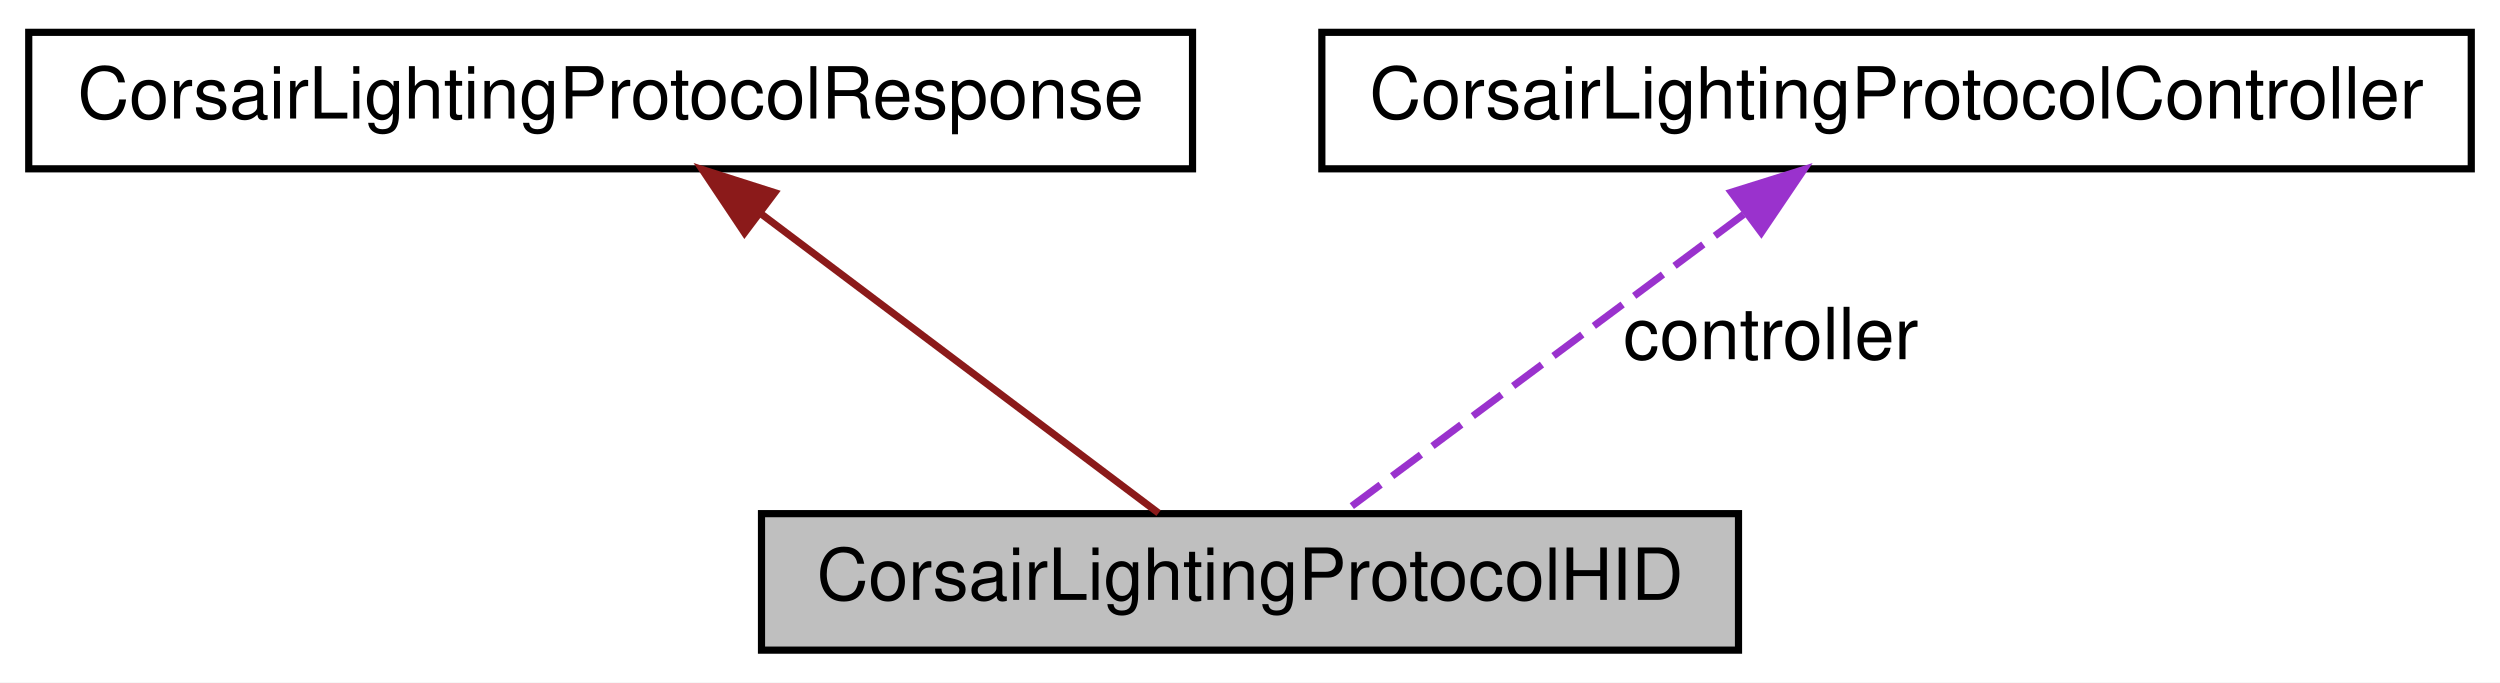
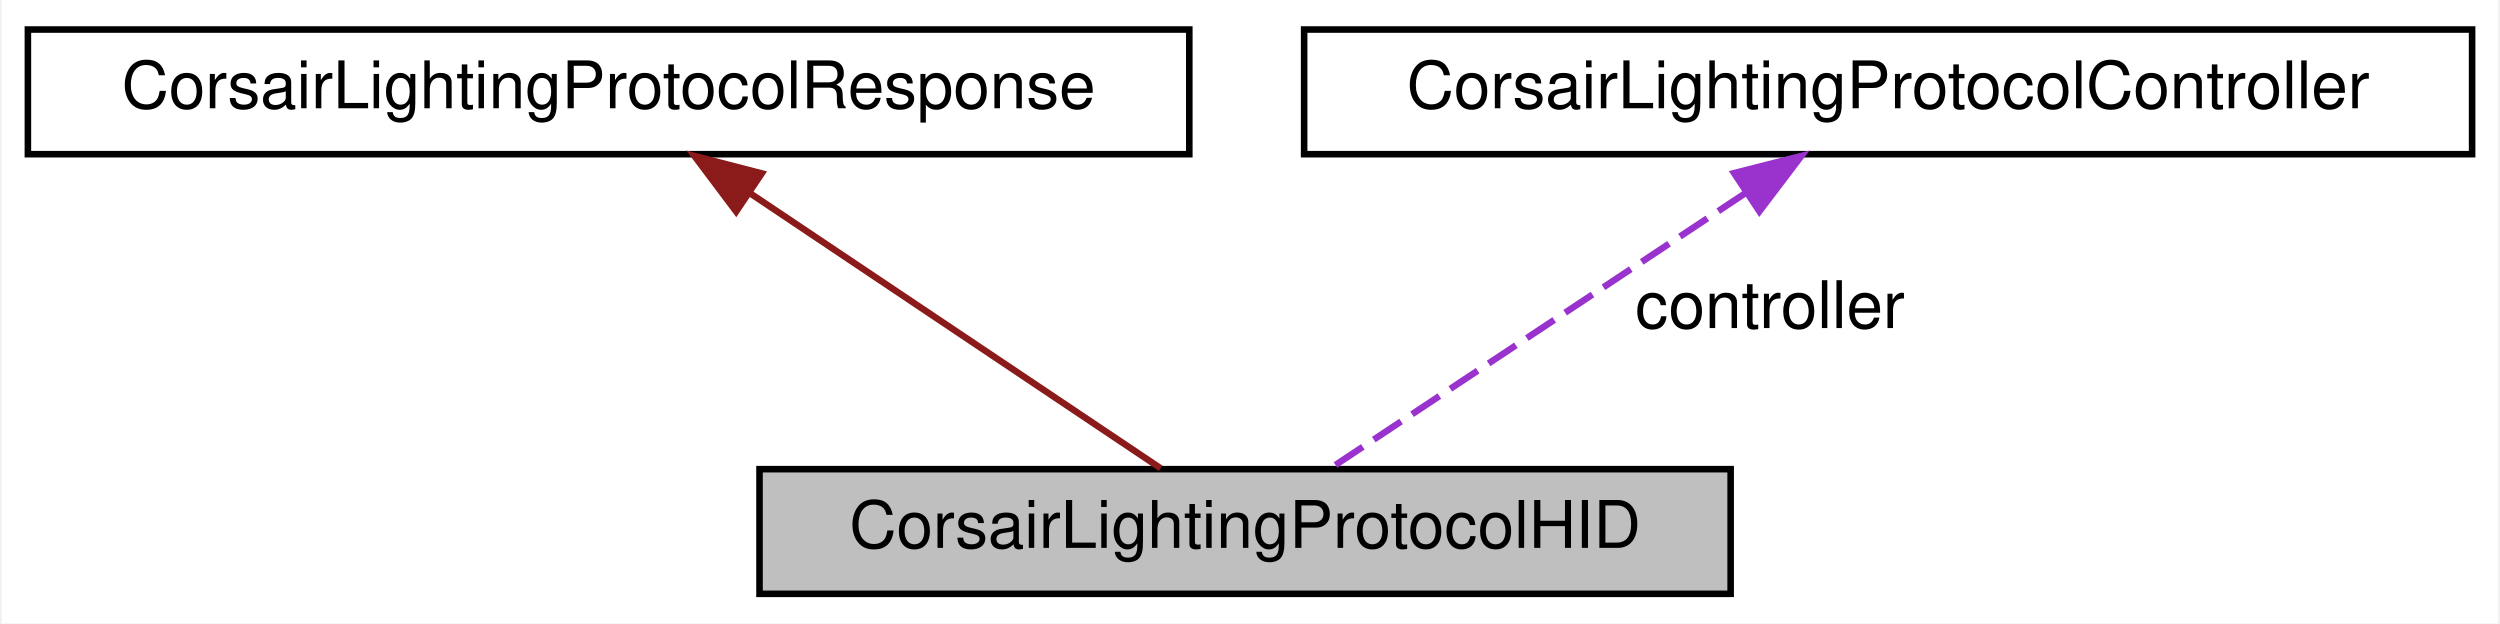
- <svg xmlns="http://www.w3.org/2000/svg" xmlns:xlink="http://www.w3.org/1999/xlink" width="348pt" height="95pt" viewBox="0.00 0.00 348.00 95.00">
+ <svg xmlns="http://www.w3.org/2000/svg" xmlns:xlink="http://www.w3.org/1999/xlink" width="381pt" height="95pt" viewBox="0.00 0.00 380.50 95.00">
  <g id="graph0" class="graph" transform="scale(1 1) rotate(0) translate(4 91)">
-     <polygon fill="#ffffff" stroke="transparent" points="-4,4 -4,-91 344,-91 344,4 -4,4" />
+     <polygon fill="white" stroke="transparent" points="-4,4 -4,-91 376.5,-91 376.5,4 -4,4" />
    <g id="node1" class="node">
-       <polygon fill="#bfbfbf" stroke="#000000" points="102,-.5 102,-19.5 238,-19.5 238,-.5 102,-.5" />
-       <text text-anchor="middle" x="170" y="-7.5" font-family="Helvetica,sans-Serif" font-size="10.00" fill="#000000">CorsairLightingProtocolHID</text>
+       <g id="a_node1">
+         <a xlink:title=" ">
+           <polygon fill="#bfbfbf" stroke="black" points="111.5,-0.5 111.5,-19.5 259.5,-19.5 259.5,-0.5 111.5,-0.5" />
+           <text text-anchor="middle" x="185.5" y="-7.5" font-family="Helvetica,sans-Serif" font-size="10.00">CorsairLightingProtocolHID</text>
+         </a>
+       </g>
    </g>
    <g id="node2" class="node">
      <g id="a_node2">
-         <a xlink:href="classCorsairLightingProtocolResponse.html" target="_top" xlink:title="CorsairLightingProtocolResponse">
-           <polygon fill="#ffffff" stroke="#000000" points="0,-67.5 0,-86.5 162,-86.5 162,-67.5 0,-67.5" />
-           <text text-anchor="middle" x="81" y="-74.5" font-family="Helvetica,sans-Serif" font-size="10.00" fill="#000000">CorsairLightingProtocolResponse</text>
+         <a xlink:href="classCorsairLightingProtocolResponse.html" target="_top" xlink:title=" ">
+           <polygon fill="white" stroke="black" points="0,-67.5 0,-86.5 177,-86.5 177,-67.5 0,-67.5" />
+           <text text-anchor="middle" x="88.5" y="-74.5" font-family="Helvetica,sans-Serif" font-size="10.00">CorsairLightingProtocolResponse</text>
        </a>
      </g>
    </g>
    <g id="edge1" class="edge">
-       <path fill="none" stroke="#8b1a1a" d="M102.047,-61.156C119.204,-48.239 142.875,-30.42 157.272,-19.582" />
-       <polygon fill="#8b1a1a" stroke="#8b1a1a" points="99.636,-58.59 93.751,-67.4 103.846,-64.182 99.636,-58.59" />
+       <path fill="none" stroke="#8b1a1a" d="M110,-61.59C129.19,-48.74 156.65,-30.33 172.63,-19.63" />
+       <polygon fill="#8b1a1a" stroke="#8b1a1a" points="107.94,-58.76 101.58,-67.23 111.84,-64.57 107.94,-58.76" />
    </g>
    <g id="node3" class="node">
      <g id="a_node3">
-         <a xlink:href="classCorsairLightingProtocolController.html" target="_top" xlink:title="CorsairLightingProtocolController">
-           <polygon fill="#ffffff" stroke="#000000" points="180,-67.5 180,-86.5 340,-86.5 340,-67.5 180,-67.5" />
-           <text text-anchor="middle" x="260" y="-74.5" font-family="Helvetica,sans-Serif" font-size="10.00" fill="#000000">CorsairLightingProtocolController</text>
+         <a xlink:href="classCorsairLightingProtocolController.html" target="_top" xlink:title=" ">
+           <polygon fill="white" stroke="black" points="194.5,-67.5 194.5,-86.5 372.5,-86.5 372.5,-67.5 194.5,-67.5" />
+           <text text-anchor="middle" x="283.5" y="-74.5" font-family="Helvetica,sans-Serif" font-size="10.00">CorsairLightingProtocolController</text>
        </a>
      </g>
    </g>
    <g id="edge2" class="edge">
-       <path fill="none" stroke="#9a32cd" stroke-dasharray="5,2" d="M238.717,-61.156C221.367,-48.239 197.43,-30.42 182.871,-19.582" />
-       <polygon fill="#9a32cd" stroke="#9a32cd" points="236.994,-64.237 247.105,-67.4 241.174,-58.622 236.994,-64.237" />
-       <text text-anchor="middle" x="242.5" y="-41" font-family="Helvetica,sans-Serif" font-size="10.00" fill="#000000"> controller</text>
+       <path fill="none" stroke="#9a32cd" stroke-dasharray="5,2" d="M261.78,-61.59C242.39,-48.74 214.64,-30.33 198.51,-19.63" />
+       <polygon fill="#9a32cd" stroke="#9a32cd" points="260.02,-64.62 270.28,-67.23 263.88,-58.79 260.02,-64.62" />
+       <text text-anchor="middle" x="265.5" y="-41" font-family="Helvetica,sans-Serif" font-size="10.00"> controller</text>
    </g>
  </g>
</svg>
